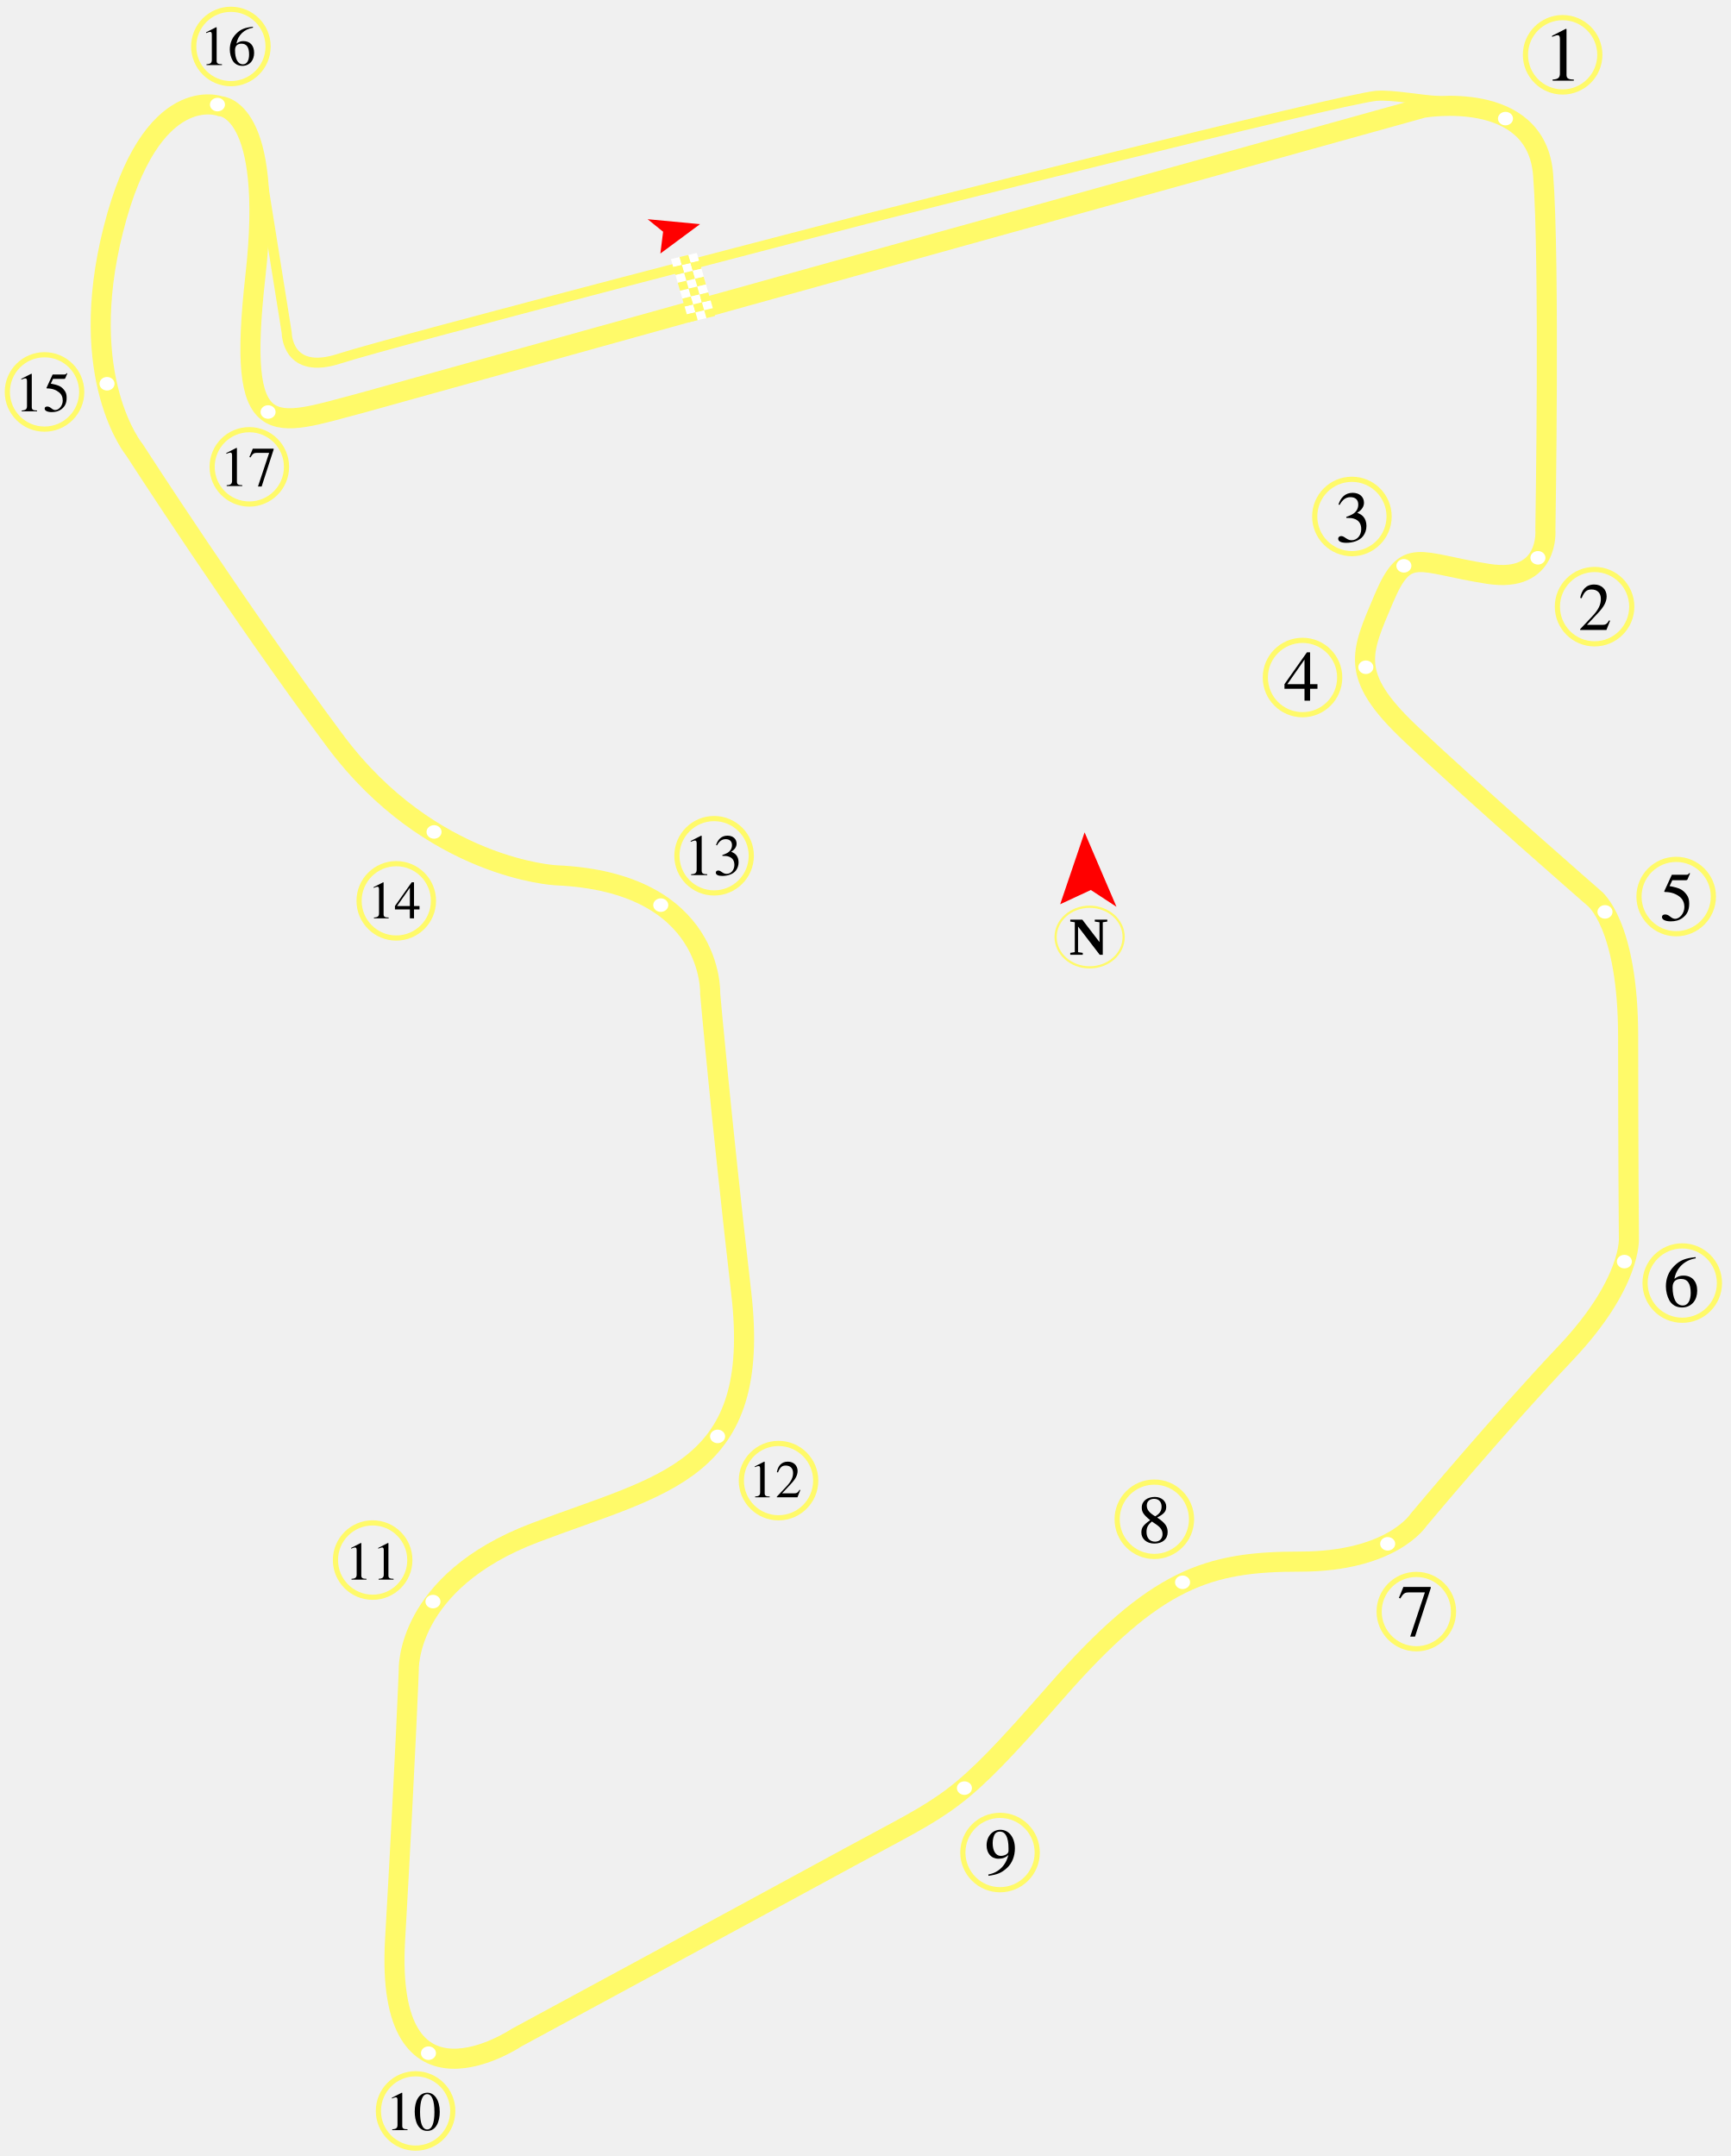
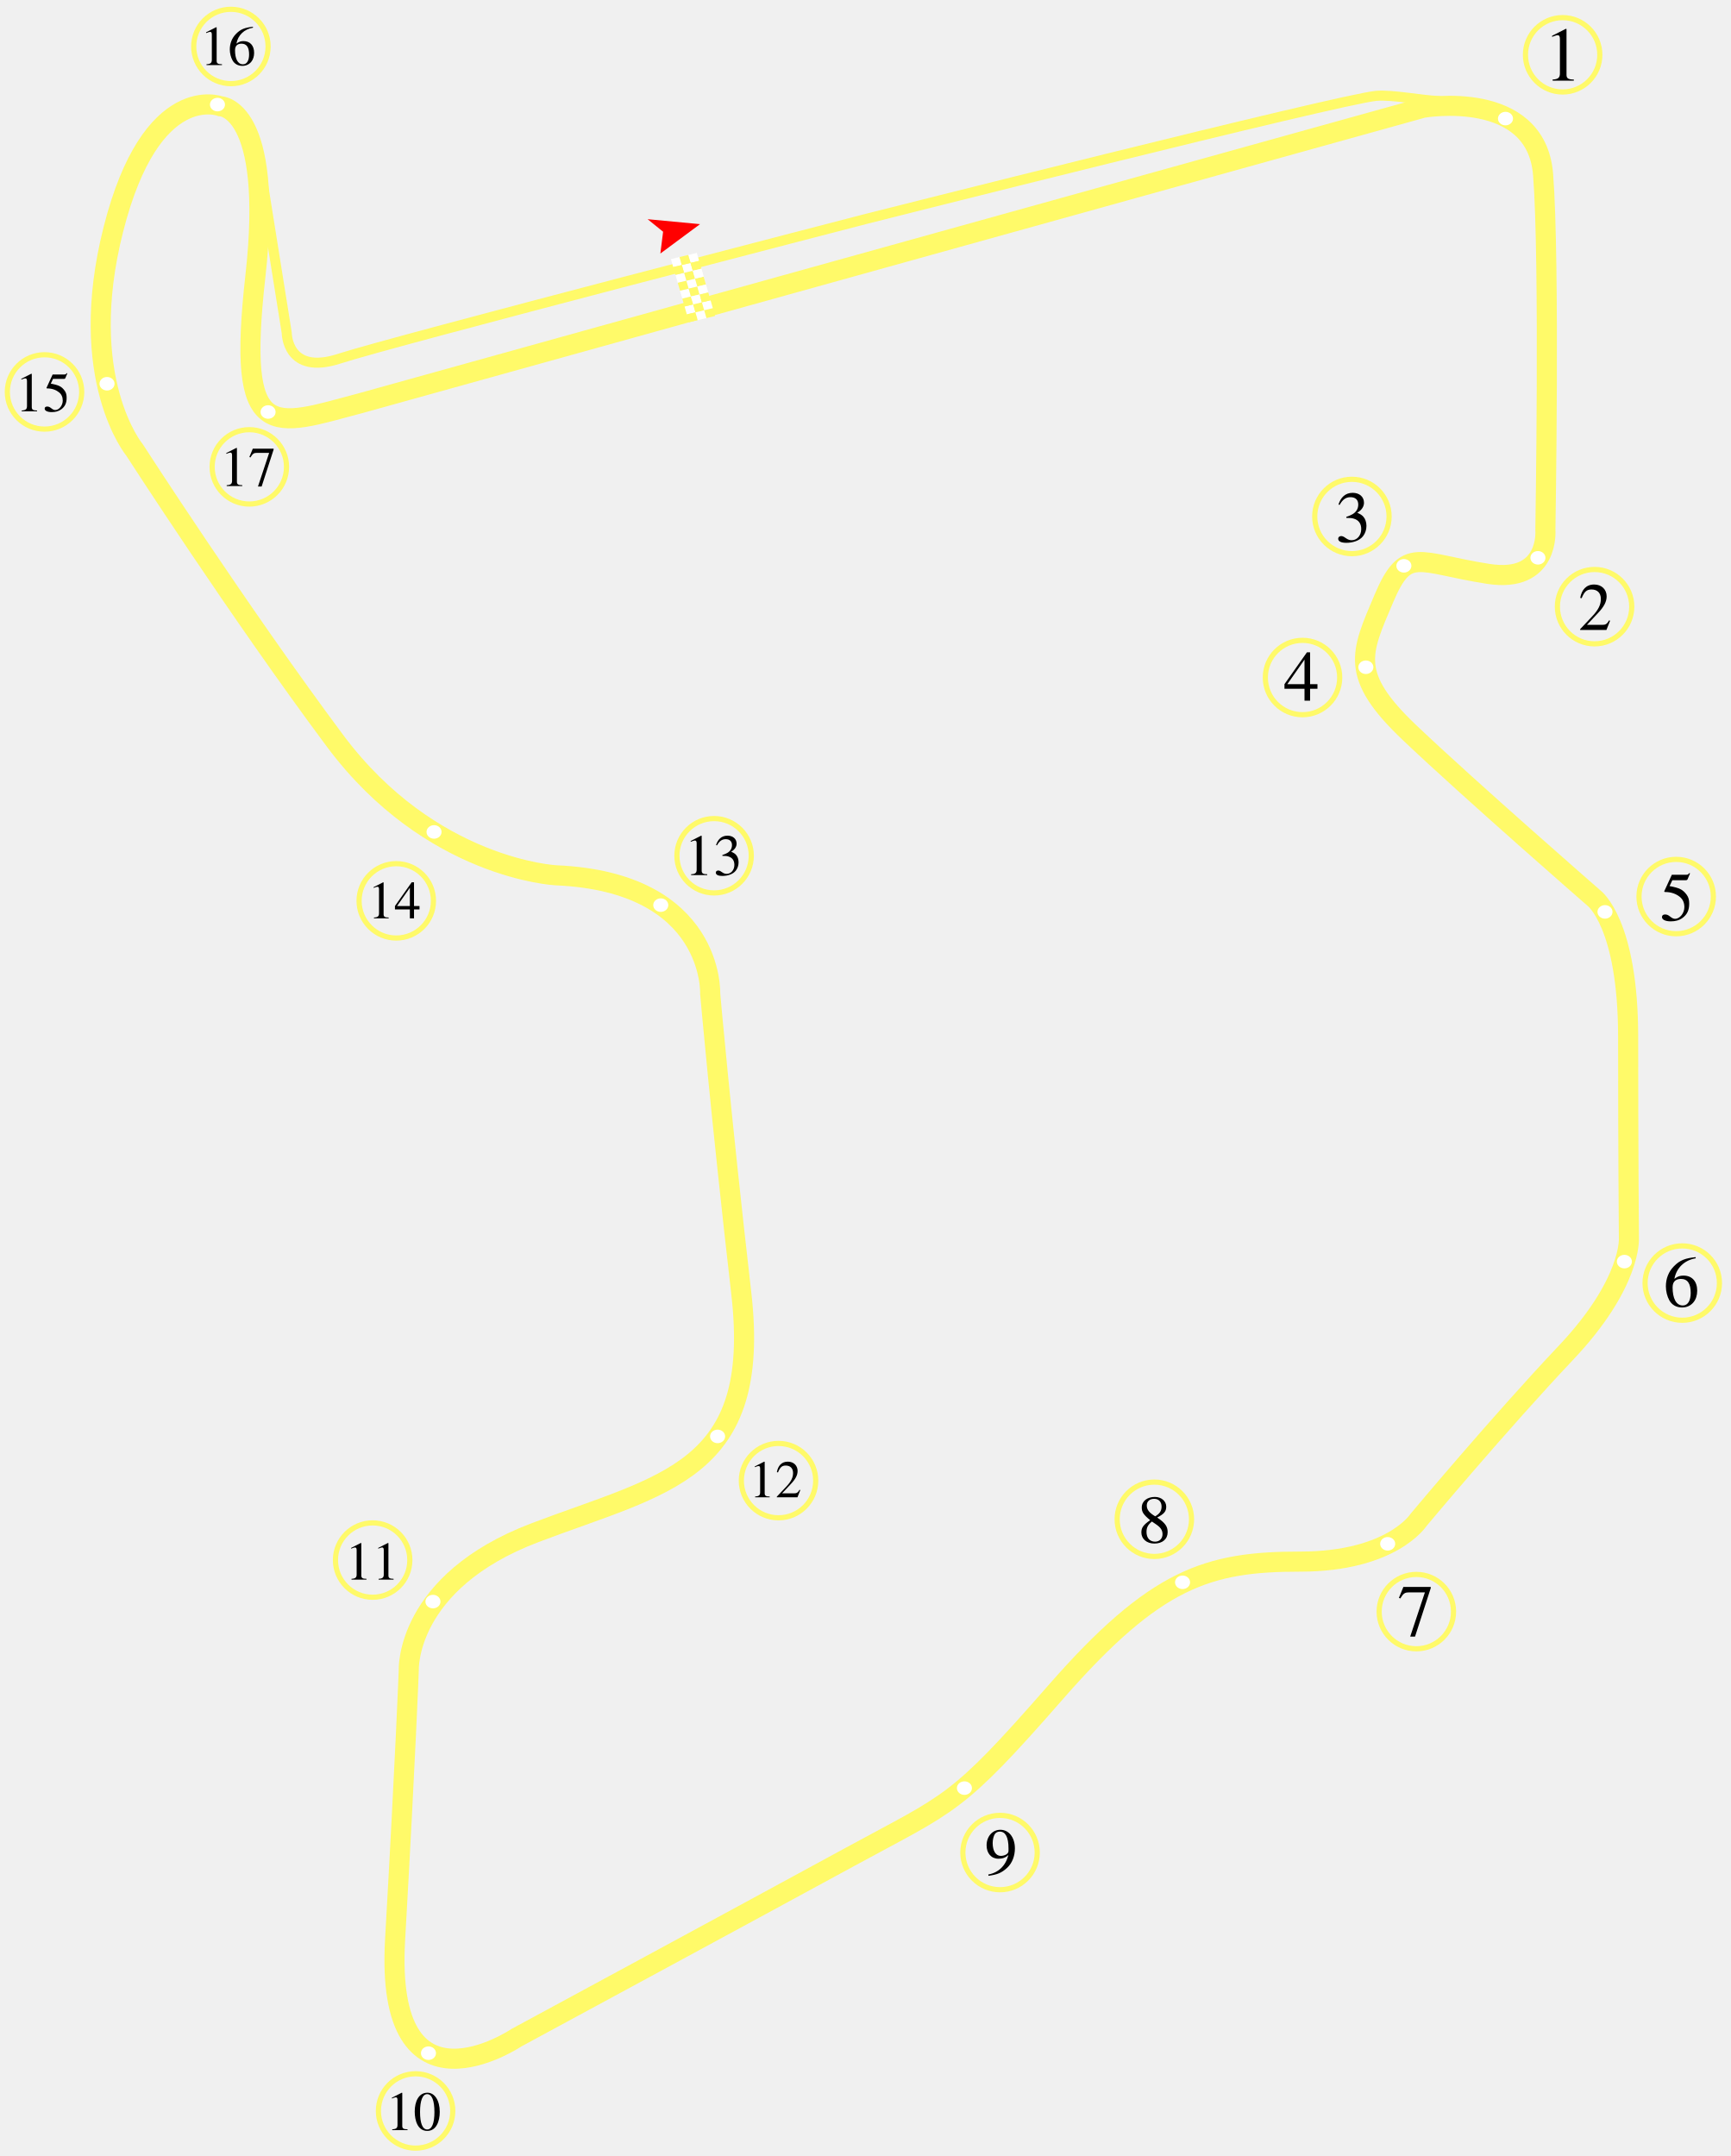
<svg xmlns="http://www.w3.org/2000/svg" width="430.862mm" height="536.701mm" viewBox="0 0 430.862 536.701" version="1.1" id="svg1">
  <defs id="defs1" />
  <g id="layer1" transform="translate(141.2875,177.0063)">
    <path id="path33" d="m -51.448,-76.664 264.394,-73.516 c 0,0 28.159,-4.914 29.86,16.631 1.701,21.545 0.567,88.446 0.567,88.446 0,0 1.17,13.329 -14.174,10.961 -17.626,-2.719 -20.411,-7.182 -26.08,6.237 -5.67,13.418 -8.693,18.899 6.426,33.262 15.119,14.363 45.924,41.199 45.924,41.199 0,0 8.504,6.237 8.504,34.585 0,28.348 0.189,50.082 0.189,50.082 0,0 0.756,11.15 -15.686,28.537 -16.442,17.387 -36.664,41.577 -36.664,41.577 0,0 -6.615,10.394 -29.482,10.394 -22.868,0 -35.908,3.969 -60.854,32.506 -24.946,28.537 -25.891,27.214 -51.216,41.01 -25.324,13.796 -82.966,44.979 -82.966,44.979 0,0 -32.884,22.112 -30.238,-24.379 2.646,-46.491 3.402,-67.091 3.402,-67.091 0,0 -0.945,-21.923 31.372,-34.207 32.317,-12.284 56.507,-15.119 51.405,-59.531 -5.103,-44.412 -7.749,-74.65 -7.749,-74.65 0,0 1.134,-27.781 -38.365,-29.482 0,0 -31.183,-1.512 -54.996,-33.451 -23.812,-31.939 -49.893,-72.382 -49.893,-72.382 0,0 -14.741,-17.765 -5.292,-54.996 9.449,-37.231 26.647,-30.616 26.647,-30.616 0,0 13.418,0.189 8.693,42.333 -4.725,42.144 4.158,37.42 26.269,31.561 z" style="display:inline;fill:none;stroke:#fffa69;stroke-width:5;stroke-linecap:butt;stroke-linejoin:miter;stroke-miterlimit:4;stroke-dasharray:none;stroke-opacity:1" />
    <path id="path19" style="font-size:4.237px;fill:#ffffff;stroke-width:0.199" d="m 235.316,-147.483 a 1.871,1.684 0 0 1 -1.871,1.684 1.871,1.684 0 0 1 -1.871,-1.684 1.871,1.684 0 0 1 1.871,-1.684 1.871,1.684 0 0 1 1.871,1.684 z" />
    <path id="path873" d="m -76.062,-132.628 6.147,38.487 c 0,0 0,10.691 13.096,6.414 13.096,-4.276 130.962,-34.745 130.962,-34.745 0,0 118.271,-29.908 127.157,-30.676 3.941,-0.341 11.14,1.111 15.501,1.291 4.342,0.179 -102.396,27.052 -98.827,28.316" style="display:inline;fill:none;stroke:#fffa69;stroke-width:2.5;stroke-linecap:butt;stroke-linejoin:miter;stroke-miterlimit:4;stroke-dasharray:none;stroke-opacity:1" />
    <g id="g1" transform="translate(1.670625)">
      <path id="path960" style="display:inline;fill:none;stroke:#fffa69;stroke-width:1.288" d="m 255.255,-163.364 a 9.257,9.257 0 0 1 -9.257,9.257 9.257,9.257 0 0 1 -9.257,-9.257 9.257,9.257 0 0 1 9.257,-9.257 9.257,9.257 0 0 1 9.257,9.257 z" />
      <path style="font-size:19.102px;line-height:1.25;font-family:STIX;-inkscape-font-specification:STIX;stroke-width:0.895" d="m 248.778,-156.92 v -0.287 c -1.433,0 -1.815,-0.344 -1.815,-1.165 v -11.404 l -0.172,-0.057 -3.419,1.738 v 0.267 l 0.516,-0.191 c 0.344,-0.134 0.669,-0.229 0.86,-0.229 0.401,0 0.573,0.287 0.573,0.936 v 8.577 c 0,1.051 -0.401,1.452 -1.815,1.528 v 0.287 z" id="text1017" />
    </g>
    <path id="path960-8" style="display:inline;fill:none;stroke:#fffa69;stroke-width:1.288" d="m 264.876,-25.987 a 9.257,9.257 0 0 1 -9.257,9.257 9.257,9.257 0 0 1 -9.257,-9.257 9.257,9.257 0 0 1 9.257,-9.257 9.257,9.257 0 0 1 9.257,9.257 z" />
    <path style="font-size:14.538px;line-height:1.25;font-family:STIX;-inkscape-font-specification:STIX;white-space:pre;stroke-width:0.681" d="m 257.942,-22.925 -0.204,-0.087 c -0.48,0.814 -0.785,0.974 -1.396,0.974 h -3.402 l 2.399,-2.559 c 1.294,-1.367 1.861,-2.457 1.861,-3.605 0,-1.439 -1.047,-2.559 -2.689,-2.559 -1.788,0 -2.719,1.192 -3.024,2.893 l 0.305,0.073 c 0.582,-1.425 1.09,-1.89 2.137,-1.89 1.236,0 2.021,0.727 2.021,2.05 0,1.236 -0.523,2.341 -1.89,3.78 l -2.588,2.748 v 0.174 h 5.684 z" id="text1017-5" transform="matrix(1.151107,0,0,1.151107,-37.44228,3.905695)" />
    <path id="path960-1" style="display:inline;fill:none;stroke:#fffa69;stroke-width:1.288" d="m 204.473,-48.438 a 9.257,9.257 0 0 1 -9.257,9.257 9.257,9.257 0 0 1 -9.257,-9.257 9.257,9.257 0 0 1 9.257,-9.257 9.257,9.257 0 0 1 9.257,9.257 z" />
    <path style="font-size:18.035px;line-height:1.25;font-family:STIX;-inkscape-font-specification:STIX;stroke-width:0.845" d="m 192.162,-51.331 c 0.739,-1.335 1.569,-1.912 2.687,-1.912 1.19,0 1.948,0.613 1.948,1.84 0,1.1 -0.577,1.912 -1.461,2.417 -0.361,0.216 -0.83,0.415 -1.515,0.649 v 0.252 c 1.028,0 1.443,0.054 1.84,0.18 1.244,0.361 1.876,1.244 1.876,2.615 0,1.533 -1.01,2.759 -2.345,2.759 -0.505,0 -0.884,-0.09 -1.551,-0.559 -0.505,-0.361 -0.794,-0.469 -1.1,-0.469 -0.415,0 -0.739,0.271 -0.739,0.649 0,0.649 0.703,1.028 2.02,1.028 1.605,0 3.318,-0.523 4.184,-1.677 0.523,-0.685 0.83,-1.569 0.83,-2.525 0,-0.938 -0.289,-1.767 -0.794,-2.327 -0.379,-0.397 -0.703,-0.613 -1.497,-0.956 1.208,-0.721 1.677,-1.623 1.677,-2.489 0,-1.479 -1.136,-2.471 -2.813,-2.471 -1.876,0 -3.012,1.208 -3.535,2.922 z" id="text1017-7" />
    <path id="path960-3" style="display:inline;fill:none;stroke:#fffa69;stroke-width:1.288" d="m 192.179,-8.347 a 9.257,9.257 0 0 1 -9.257,9.257 9.257,9.257 0 0 1 -9.257,-9.257 9.257,9.257 0 0 1 9.257,-9.257 9.257,9.257 0 0 1 9.257,9.257 z" />
    <path style="font-size:17.816px;line-height:1.25;font-family:STIX;-inkscape-font-specification:STIX;stroke-width:0.835" d="m 186.642,-5.555 v -1.14 h -1.835 v -7.928 h -0.784 l -5.594,7.928 v 1.14 h 4.989 v 2.975 h 1.39 v -2.975 z m -3.225,-1.14 h -4.276 l 4.276,-6.111 z" id="text1017-4" />
    <path id="path960-38" style="display:inline;fill:none;stroke:#fffa69;stroke-width:1.288" d="m 285.189,46.176 a 9.257,9.257 0 0 1 -9.257,9.257 9.257,9.257 0 0 1 -9.257,-9.257 9.257,9.257 0 0 1 9.257,-9.257 9.257,9.257 0 0 1 9.257,9.257 z" />
    <path style="font-size:14.538px;line-height:1.25;font-family:STIX;-inkscape-font-specification:STIX;white-space:pre;stroke-width:0.681" d="m 277.731,41.329 -0.131,-0.102 c -0.233,0.305 -0.363,0.378 -0.698,0.378 h -3.009 l -1.585,3.445 c 0,0 -0.015,0.044 -0.015,0.073 0,0.087 0.044,0.116 0.174,0.116 1.396,0 2.413,0.465 3.097,1.018 0.654,0.523 0.974,1.25 0.974,2.181 0,1.25 -0.945,2.457 -1.963,2.457 -0.291,0 -0.625,-0.131 -1.032,-0.465 -0.465,-0.378 -0.741,-0.451 -1.076,-0.451 -0.407,0 -0.654,0.189 -0.654,0.552 0,0.552 0.756,0.901 1.846,0.901 0.989,0 1.788,-0.218 2.471,-0.712 0.989,-0.727 1.425,-1.628 1.425,-3.024 0,-0.77 -0.131,-1.323 -0.509,-1.846 -0.829,-1.148 -1.556,-1.468 -3.634,-1.861 l 0.582,-1.236 h 2.82 c 0.233,0 0.349,-0.087 0.393,-0.189 z" id="text1017-3" transform="matrix(1.18006,0,0,1.18006,-48.36179,-8.342188)" />
    <g id="g16" transform="translate(-2.231364)">
      <path id="path960-5" style="display:inline;fill:none;stroke:#fffa69;stroke-width:1.288" d="m 288.931,142.393 a 9.257,9.257 0 0 1 -9.257,9.257 9.257,9.257 0 0 1 -9.257,-9.257 9.257,9.257 0 0 1 9.257,-9.257 9.257,9.257 0 0 1 9.257,9.257 z" />
      <path style="font-size:17.959px;line-height:1.25;font-family:STIX;-inkscape-font-specification:STIX;stroke-width:0.842" d="m 282.999,135.937 c -2.478,0.269 -3.897,0.7 -5.442,2.317 -1.275,1.311 -1.958,3.017 -1.958,4.957 0,1.257 0.341,2.532 0.844,3.448 0.629,1.149 1.76,1.814 3.179,1.814 1.185,0 2.191,-0.485 2.856,-1.311 0.593,-0.718 0.916,-1.724 0.916,-2.874 0,-2.317 -1.293,-3.754 -3.394,-3.754 -0.79,0 -1.401,0.126 -2.281,0.808 0.485,-2.712 2.496,-4.651 5.316,-5.118 z m -1.221,8.908 c 0,1.832 -0.664,3.125 -1.958,3.125 -1.688,0 -2.55,-1.796 -2.55,-4.526 0,-1.652 1.06,-2.083 2.083,-2.083 1.67,0 2.425,1.185 2.425,3.484 z" id="text1017-1" />
    </g>
    <path id="path960-7" style="display:inline;fill:none;stroke:#fffa69;stroke-width:1.288" d="m 220.51,224.177 a 9.257,9.257 0 0 1 -9.257,9.257 9.257,9.257 0 0 1 -9.257,-9.257 9.257,9.257 0 0 1 9.257,-9.257 9.257,9.257 0 0 1 9.257,9.257 z" />
    <path style="font-size:18.456px;line-height:1.25;font-family:STIX;-inkscape-font-specification:STIX;stroke-width:0.865" d="m 214.839,218.327 v -0.295 h -6.81 l -1.107,2.713 0.332,0.166 c 0.775,-1.255 1.089,-1.513 2.159,-1.513 h 3.968 l -3.654,11 h 1.2 z" id="text1017-6" />
    <path id="path960-71" style="display:inline;fill:none;stroke:#fffa69;stroke-width:1.288" d="m 155.296,201.192 a 9.257,9.257 0 0 1 -9.257,9.257 9.257,9.257 0 0 1 -9.257,-9.257 9.257,9.257 0 0 1 9.257,-9.257 9.257,9.257 0 0 1 9.257,9.257 z" />
    <path style="font-size:14.538px;line-height:1.25;font-family:STIX;-inkscape-font-specification:STIX;white-space:pre;stroke-width:0.681" d="m 147.94,203.992 c 0,-1.163 -0.465,-1.948 -2.253,-3.14 1.439,-0.77 1.948,-1.265 1.948,-2.355 0,-1.134 -1.003,-2.079 -2.442,-2.079 -1.614,0 -2.82,0.872 -2.82,2.268 0,0.945 0.305,1.497 1.803,2.733 -1.556,1.09 -1.89,1.657 -1.89,2.66 0,1.367 1.148,2.37 2.791,2.37 1.745,0 2.864,-0.959 2.864,-2.457 z m -1.308,-5.495 c 0,0.901 -0.378,1.512 -1.367,2.093 -1.279,-0.756 -1.817,-1.425 -1.817,-2.326 0,-0.901 0.625,-1.439 1.599,-1.439 0.989,0 1.585,0.669 1.585,1.672 z m -1.221,3.794 c 0.989,0.669 1.425,1.25 1.425,2.152 0,0.945 -0.654,1.599 -1.599,1.599 -1.105,0 -1.846,-0.756 -1.846,-2.093 0,-0.945 0.305,-1.541 1.163,-2.239 z" id="text1017-16" transform="matrix(1.157021,0,0,1.157021,-21.81665,-31.62932)" />
    <path style="display:inline;fill:none;stroke:#fffa69;stroke-width:0.681px;stroke-linecap:butt;stroke-linejoin:miter;stroke-opacity:1" d="M 89.016,262.275 Z" id="path1152" />
    <path id="path960-30" style="display:inline;fill:none;stroke:#fffa69;stroke-width:1.288" d="m 116.891,284.155 a 9.257,9.257 0 0 1 -9.257,9.257 9.257,9.257 0 0 1 -9.257,-9.257 9.257,9.257 0 0 1 9.257,-9.257 9.257,9.257 0 0 1 9.257,9.257 z" />
    <path style="font-size:16.418px;line-height:1.25;font-family:STIX;-inkscape-font-specification:STIX;stroke-width:0.77" d="m 104.764,289.945 c 2.134,-0.296 3.202,-0.69 4.597,-1.954 1.313,-1.199 1.97,-2.988 1.97,-4.876 0,-1.379 -0.394,-2.561 -1.051,-3.382 -0.64,-0.788 -1.527,-1.248 -2.578,-1.248 -1.954,0 -3.415,1.658 -3.415,3.875 0,2.003 1.182,3.333 2.955,3.333 0.969,0 1.757,-0.246 2.463,-0.936 -0.657,2.693 -2.496,4.416 -4.991,4.86 z m 4.975,-6.19 c 0,0.87 -1.199,1.231 -1.921,1.231 -1.231,0 -2.019,-1.231 -2.019,-3.185 0,-0.887 0.246,-1.855 0.575,-2.299 0.279,-0.361 0.706,-0.558 1.199,-0.558 1.428,0 2.167,1.412 2.167,4.17 z" id="text1017-0" />
    <g id="g8" transform="translate(0,-1.312567)">
      <path id="path960-88" style="display:inline;fill:none;stroke:#fffa69;stroke-width:1.288" d="m -28.586,349.794 a 9.257,9.257 0 0 1 -9.257,9.257 9.257,9.257 0 0 1 -9.257,-9.257 9.257,9.257 0 0 1 9.257,-9.257 9.257,9.257 0 0 1 9.257,9.257 z" />
      <path style="font-size:13.783px;line-height:1.25;font-family:STIX;-inkscape-font-specification:STIX;stroke-width:0.738" d="m -39.85,354.569 v -0.207 c -1.034,0 -1.309,-0.248 -1.309,-0.841 v -8.228 l -0.124,-0.041 -2.467,1.254 v 0.193 l 0.372,-0.138 c 0.248,-0.097 0.482,-0.165 0.62,-0.165 0.289,0 0.413,0.207 0.413,0.675 v 6.188 c 0,0.758 -0.289,1.047 -1.309,1.103 v 0.207 z m 8.021,-4.548 c 0,-2.825 -1.254,-4.769 -3.06,-4.769 -2.219,0 -3.17,2.247 -3.17,4.686 0,2.26 0.758,4.824 3.115,4.824 2.247,0 3.115,-2.371 3.115,-4.741 z m -1.323,0.069 c 0,2.729 -0.62,4.314 -1.792,4.314 -1.185,0 -1.792,-1.571 -1.792,-4.369 0,-2.798 0.62,-4.424 1.764,-4.424 1.213,0 1.819,1.613 1.819,4.479 z" id="text1017-68" />
    </g>
    <path id="path960-88-6" style="display:inline;fill:none;stroke:#fffa69;stroke-width:1.288" d="m -39.276,211.348 a 9.257,9.257 0 0 1 -9.257,9.257 9.257,9.257 0 0 1 -9.257,-9.257 9.257,9.257 0 0 1 9.257,-9.257 9.257,9.257 0 0 1 9.257,9.257 z" />
    <path style="font-size:13.497px;line-height:1.25;font-family:STIX;-inkscape-font-specification:STIX;stroke-width:0.723" d="m -50.071,216.215 v -0.202 c -1.012,0 -1.282,-0.243 -1.282,-0.823 v -8.058 l -0.121,-0.041 -2.416,1.228 v 0.189 l 0.364,-0.135 c 0.243,-0.095 0.472,-0.162 0.607,-0.162 0.283,0 0.405,0.202 0.405,0.661 v 6.06 c 0,0.742 -0.283,1.026 -1.282,1.08 v 0.202 z m 6.749,0 v -0.202 c -1.012,0 -1.282,-0.243 -1.282,-0.823 v -8.058 l -0.121,-0.041 -2.416,1.228 v 0.189 l 0.364,-0.135 c 0.243,-0.095 0.472,-0.162 0.607,-0.162 0.283,0 0.405,0.202 0.405,0.661 v 6.06 c 0,0.742 -0.283,1.026 -1.282,1.08 v 0.202 z" id="text1017-68-5" />
    <path id="path960-88-4" style="display:inline;fill:none;stroke:#fffa69;stroke-width:1.288;filter:url(#filter1053)" d="m 61.751,191.57 a 9.257,9.257 0 0 1 -9.257,9.257 9.257,9.257 0 0 1 -9.257,-9.257 9.257,9.257 0 0 1 9.257,-9.257 9.257,9.257 0 0 1 9.257,9.257 z" />
    <path style="font-size:13.132px;line-height:1.25;font-family:STIX;-inkscape-font-specification:STIX;stroke-width:0.704" d="M 50.297,195.726 V 195.529 c -0.985,0 -1.248,-0.236 -1.248,-0.801 v -7.84 l -0.118,-0.039 -2.351,1.195 v 0.184 l 0.355,-0.131 c 0.236,-0.092 0.46,-0.158 0.591,-0.158 0.276,0 0.394,0.197 0.394,0.643 v 5.896 c 0,0.722 -0.276,0.998 -1.248,1.051 v 0.197 z m 7.617,-1.799 -0.184,-0.079 c -0.433,0.735 -0.709,0.88 -1.261,0.88 h -3.073 l 2.167,-2.311 c 1.169,-1.234 1.681,-2.219 1.681,-3.257 0,-1.3 -0.946,-2.311 -2.429,-2.311 -1.615,0 -2.456,1.077 -2.732,2.613 l 0.276,0.066 c 0.525,-1.287 0.985,-1.707 1.93,-1.707 1.116,0 1.825,0.657 1.825,1.852 0,1.116 -0.473,2.114 -1.707,3.414 l -2.338,2.482 v 0.158 h 5.135 z" id="text1017-68-2" />
    <path id="path960-88-7" style="display:inline;fill:none;stroke:#fffa69;stroke-width:1.288;filter:url(#filter1053)" d="m 45.715,36.019 a 9.257,9.257 0 0 1 -9.257,9.257 9.257,9.257 0 0 1 -9.257,-9.257 9.257,9.257 0 0 1 9.257,-9.257 9.257,9.257 0 0 1 9.257,9.257 z" />
    <path style="font-size:14.531px;line-height:1.25;font-family:STIX;-inkscape-font-specification:STIX;stroke-width:0.778" d="m 34.75,40.843 v -0.218 c -1.09,0 -1.38,-0.262 -1.38,-0.886 v -8.675 l -0.131,-0.044 -2.601,1.322 v 0.203 l 0.392,-0.145 c 0.262,-0.102 0.509,-0.174 0.654,-0.174 0.305,0 0.436,0.218 0.436,0.712 v 6.525 c 0,0.799 -0.305,1.104 -1.38,1.163 v 0.218 z m 2.427,-7.411 c 0.596,-1.075 1.264,-1.54 2.165,-1.54 0.959,0 1.569,0.494 1.569,1.482 0,0.886 -0.465,1.54 -1.177,1.947 -0.291,0.174 -0.668,0.334 -1.221,0.523 v 0.203 c 0.828,0 1.163,0.044 1.482,0.145 1.003,0.291 1.511,1.003 1.511,2.107 0,1.235 -0.814,2.223 -1.889,2.223 -0.407,0 -0.712,-0.073 -1.25,-0.45 -0.407,-0.291 -0.639,-0.378 -0.886,-0.378 -0.334,0 -0.596,0.218 -0.596,0.523 0,0.523 0.567,0.828 1.628,0.828 1.293,0 2.674,-0.421 3.371,-1.351 0.421,-0.552 0.668,-1.264 0.668,-2.034 0,-0.756 -0.233,-1.424 -0.639,-1.875 -0.305,-0.32 -0.567,-0.494 -1.206,-0.77 0.974,-0.581 1.351,-1.308 1.351,-2.005 0,-1.192 -0.915,-1.991 -2.267,-1.991 -1.511,0 -2.427,0.974 -2.848,2.354 z" id="text1017-68-6" />
    <path id="path960-88-5" style="display:inline;fill:none;stroke:#fffa69;stroke-width:1.288;filter:url(#filter1053)" d="m -33.396,47.245 a 9.257,9.257 0 0 1 -9.257,9.257 9.257,9.257 0 0 1 -9.257,-9.257 9.257,9.257 0 0 1 9.257,-9.257 9.257,9.257 0 0 1 9.257,9.257 z" />
    <path style="font-size:13.259px;line-height:1.25;font-family:STIX;-inkscape-font-specification:STIX;stroke-width:0.71" d="M -44.546,51.595 V 51.396 c -0.994,0 -1.26,-0.239 -1.26,-0.809 V 42.672 l -0.119,-0.04 -2.373,1.207 v 0.186 l 0.358,-0.133 c 0.239,-0.093 0.464,-0.159 0.597,-0.159 0.278,0 0.398,0.199 0.398,0.65 v 5.953 c 0,0.729 -0.278,1.008 -1.26,1.061 v 0.199 z m 7.677,-2.214 V 48.532 h -1.366 v -5.9 h -0.583 l -4.163,5.9 v 0.849 h 3.712 v 2.214 h 1.034 v -2.214 z m -2.4,-0.849 h -3.182 l 3.182,-4.548 z" id="text1017-68-0" />
    <g id="g17" transform="translate(1.18131)">
      <path id="path960-88-52" style="display:inline;fill:none;stroke:#fffa69;stroke-width:1.288;filter:url(#filter1053)" d="m -122.13,-79.441 a 9.257,9.257 0 0 1 -9.257,9.257 9.257,9.257 0 0 1 -9.257,-9.257 9.257,9.257 0 0 1 9.257,-9.257 9.257,9.257 0 0 1 9.257,9.257 z" />
      <path style="font-size:13.842px;line-height:1.25;font-family:STIX;-inkscape-font-specification:STIX;stroke-width:0.742" d="m -133.245,-74.613 v -0.208 c -1.038,0 -1.315,-0.249 -1.315,-0.844 v -8.264 l -0.125,-0.042 -2.478,1.26 v 0.194 l 0.374,-0.138 c 0.249,-0.097 0.484,-0.166 0.623,-0.166 0.291,0 0.415,0.208 0.415,0.678 v 6.215 c 0,0.761 -0.291,1.052 -1.315,1.107 v 0.208 z m 7.53,-9.427 -0.125,-0.097 c -0.221,0.291 -0.346,0.36 -0.664,0.36 h -2.865 l -1.509,3.281 c 0,0 -0.014,0.042 -0.014,0.069 0,0.083 0.042,0.111 0.166,0.111 1.329,0 2.298,0.443 2.948,0.969 0.623,0.498 0.927,1.19 0.927,2.076 0,1.19 -0.9,2.339 -1.869,2.339 -0.277,0 -0.595,-0.125 -0.983,-0.443 -0.443,-0.36 -0.706,-0.429 -1.024,-0.429 -0.388,0 -0.623,0.18 -0.623,0.526 0,0.526 0.72,0.858 1.758,0.858 0.941,0 1.703,-0.208 2.353,-0.678 0.941,-0.692 1.357,-1.55 1.357,-2.879 0,-0.734 -0.125,-1.26 -0.484,-1.758 -0.789,-1.094 -1.481,-1.398 -3.461,-1.772 l 0.554,-1.177 h 2.685 c 0.221,0 0.332,-0.083 0.374,-0.18 z" id="text1017-68-8" />
    </g>
    <g id="g18" transform="translate(0,1.670625)">
      <path id="path960-88-52-8" style="display:inline;fill:none;stroke:#fffa69;stroke-width:1.288;filter:url(#filter1053)" d="m -74.556,-167.106 a 9.257,9.257 0 0 1 -9.257,9.257 9.257,9.257 0 0 1 -9.257,-9.257 9.257,9.257 0 0 1 9.257,-9.257 9.257,9.257 0 0 1 9.257,9.257 z" />
      <path style="font-size:13.946px;line-height:1.25;font-family:STIX;-inkscape-font-specification:STIX;stroke-width:0.747" d="m -86.036,-162.474 v -0.209 c -1.046,0 -1.325,-0.251 -1.325,-0.851 v -8.326 l -0.126,-0.042 -2.496,1.269 v 0.195 l 0.377,-0.139 c 0.251,-0.098 0.488,-0.167 0.628,-0.167 0.293,0 0.418,0.209 0.418,0.683 v 6.262 c 0,0.767 -0.293,1.06 -1.325,1.116 v 0.209 z m 7.698,-9.539 c -1.925,0.209 -3.026,0.544 -4.226,1.799 -0.99,1.018 -1.52,2.343 -1.52,3.849 0,0.976 0.265,1.966 0.655,2.678 0.488,0.893 1.367,1.409 2.468,1.409 0.92,0 1.701,-0.377 2.217,-1.018 0.46,-0.558 0.711,-1.339 0.711,-2.231 0,-1.799 -1.004,-2.915 -2.636,-2.915 -0.614,0 -1.088,0.098 -1.771,0.628 0.377,-2.106 1.938,-3.612 4.128,-3.975 z m -0.948,6.917 c 0,1.422 -0.516,2.427 -1.52,2.427 -1.311,0 -1.98,-1.395 -1.98,-3.514 0,-1.283 0.823,-1.618 1.618,-1.618 1.297,0 1.883,0.92 1.883,2.705 z" id="text1017-68-8-9" />
    </g>
    <path id="path960-88-52-8-5" style="display:inline;fill:none;stroke:#fffa69;stroke-width:1.288;filter:url(#filter1053)" d="m -69.972,-60.789 a 9.257,9.257 0 0 1 -9.257,9.257 9.257,9.257 0 0 1 -9.257,-9.257 9.257,9.257 0 0 1 9.257,-9.257 9.257,9.257 0 0 1 9.257,9.257 z" />
    <path style="font-size:14.05px;line-height:1.25;font-family:STIX;-inkscape-font-specification:STIX;stroke-width:0.753" d="m -80.981,-56.013 v -0.211 c -1.054,0 -1.335,-0.253 -1.335,-0.857 v -8.388 l -0.126,-0.042 -2.515,1.279 v 0.197 l 0.379,-0.14 c 0.253,-0.098 0.492,-0.169 0.632,-0.169 0.295,0 0.421,0.211 0.421,0.688 v 6.308 c 0,0.773 -0.295,1.068 -1.335,1.124 v 0.211 z m 7.797,-9.076 v -0.225 h -5.184 l -0.843,2.065 0.253,0.126 c 0.59,-0.955 0.829,-1.152 1.644,-1.152 h 3.021 l -2.782,8.374 h 0.913 z" id="text1017-68-8-9-5" />
    <path style="font-size:4.237px;fill:#ff0000;stroke:none;stroke-width:1.683;stroke-dasharray:none" d="m 32.958,-121.208 -13.05,-1.234 3.857,3.12 -0.68,5.429 z" id="path21" />
    <g id="g20" transform="matrix(-0.8398992,0.2009624,0.2205699,0.7652366,126.6752,-78.80001)">
      <path id="path33-3" d="m 93.909,-50.199 c 0.866,0 1.731,0 2.597,0" style="fill:#ffffff;fill-opacity:1;fill-rule:nonzero;stroke:none;stroke-width:0.353" />
      <path id="path34" d="m 101.637,-65.599 v 2.588 c -0.026,-0.006 -0.053,-0.016 -0.079,-0.016 -0.792,-0.002 -1.584,-0.004 -2.376,-0.003 -0.031,0 -0.063,0.015 -0.093,0.023 v 2.546 l 0.005,-0.005 c -0.865,0.002 -1.73,0.005 -2.595,0.007 v -2.598 c 0.073,0.009 0.147,0.024 0.22,0.024 0.643,0.002 1.286,0.001 1.929,7.06e-4 H 99.056 v -2.561 h -2.558 c 0.003,-0.851 -0.003,-1.683 -5.35e-4,-2.534 l 0.009,-0.026 c 0.074,-0.006 0.141,-0.003 0.215,-0.003 0.689,-0.001 1.378,-7.05e-4 2.067,-7.05e-4 h 0.27 c 0.005,-0.084 0.012,-0.144 0.012,-0.203 7.05e-4,-0.498 -0.003,-0.996 3.53e-4,-1.494 0.002,-0.292 0.012,-0.585 0.018,-0.877 h 2.547 v 2.587 h -2.549 v 2.547 z" style="fill:#ffffff;fill-opacity:1;fill-rule:nonzero;stroke:none;stroke-width:0.353" />
      <path id="path35" d="m 93.954,-69.575 c -0.003,-0.389 0.006,-0.774 -3.1e-5,-1.163 h 2.547 c -0.001,0.864 -0.002,1.728 -0.003,2.592 l 0.006,-0.006 -2.55,0.005" style="fill:#ffffff;fill-opacity:1;fill-rule:nonzero;stroke:none;stroke-width:0.35" />
      <path id="path36" d="m 101.637,-55.331 v 2.588 c -0.278,-0.004 -0.557,-0.012 -0.835,-0.011 -0.57,0.002 -1.141,0.009 -1.712,0.014 -0.006,-0.552 -0.015,-1.103 -0.016,-1.656 -7.06e-4,-0.313 0.011,-0.626 0.017,-0.939 0.849,0.001 1.697,0.003 2.546,0.004" style="fill:#ffffff;fill-opacity:1;fill-rule:nonzero;stroke:none;stroke-width:0.353" />
      <path id="path37" d="m 101.637,-60.465 v 2.588 c -0.776,-0.005 -1.552,-0.009 -2.327,-0.016 -0.073,-3.53e-4 -0.147,-0.015 -0.22,-0.023 -0.006,-0.592 -0.014,-1.185 -0.016,-1.777 -7.06e-4,-0.258 0.013,-0.516 0.02,-0.774 l -0.005,0.005 z" style="fill:#ffffff;fill-opacity:1;fill-rule:nonzero;stroke:none;stroke-width:0.353" />
      <path id="path38" d="m 99.09,-50.2 2.546,0.003" style="fill:#ffffff;fill-opacity:1;fill-rule:nonzero;stroke:none;stroke-width:0.353" />
      <path id="path39" d="m 101.637,-60.465 -2.548,0.003 v -2.546 c 0.03,-0.008 0.061,-0.023 0.093,-0.023 0.792,0 1.584,0.001 2.376,0.003 0.026,3.52e-4 0.053,0.011 0.079,0.016 z" style="fill:#fffa69;fill-opacity:1;fill-rule:nonzero;stroke:none;stroke-width:0.353" />
      <path id="path40" d="m 99.09,-57.916 c 0.073,0.008 0.147,0.022 0.22,0.023 0.776,0.007 1.551,0.011 2.327,0.016 v 2.546 c -0.849,-0.001 -1.697,-0.002 -2.546,-0.003 l 0.004,0.006 c -0.006,-0.367 -0.018,-0.735 -0.018,-1.102 7.06e-4,-0.498 0.011,-0.996 0.017,-1.493 0,0 -0.005,0.007 -0.005,0.007" style="fill:#fffa69;fill-opacity:1;fill-rule:nonzero;stroke:none;stroke-width:0.353" />
      <path id="path41" d="m 101.637,-50.197 -2.546,-0.003 0.004,0.006 c -0.006,-0.299 -0.019,-0.598 -0.018,-0.897 0.001,-0.551 0.011,-1.103 0.017,-1.654 l -0.004,0.005 c 0.57,-0.005 1.141,-0.012 1.712,-0.014 0.278,-0.001 0.557,0.007 0.835,0.011 z" style="fill:#fffa69;fill-opacity:1;fill-rule:nonzero;stroke:none;stroke-width:0.353" />
      <path id="path42" d="m 101.637,-65.599 h -2.549 v -2.547 h 2.549 z" style="fill:#fffa69;fill-opacity:1;fill-rule:nonzero;stroke:none;stroke-width:0.353" />
      <path id="path43" d="m 96.506,-50.199 -0.006,0.005 c 0.865,0 1.73,0 2.595,0 l -0.004,-0.006" style="fill:#fffa69;fill-opacity:1;fill-rule:nonzero;stroke:none;stroke-width:0.353" />
      <path id="path44" d="m 96.504,-50.206 c -0.866,0 -1.731,0 -2.597,0 0,0 0.008,0.005 0.008,0.005 0.007,-0.081 0.019,-0.162 0.019,-0.243 0.001,-0.69 0.001,-1.379 7.06e-4,-2.069 v -0.249 c 0.3,0 0.565,-0.001 0.83,3.53e-4 0.58,0.004 1.159,0.009 1.739,0.014 l -0.006,-0.006 c -3.53e-4,0.851 -3.53e-4,1.701 -3.53e-4,2.552 z" style="fill:#fffa69;fill-opacity:1;fill-rule:nonzero;stroke:none;stroke-width:0.353" />
      <path id="path45" d="m 93.917,-50.194 -0.008,-0.005" style="fill:#fffa69;fill-opacity:1;fill-rule:nonzero;stroke:none;stroke-width:0.353" />
      <path id="path46" d="m 99.094,-60.468 c -0.007,0.258 -0.021,0.516 -0.02,0.774 0.002,0.593 0.01,1.185 0.016,1.777 0,0 0.004,-0.007 0.004,-0.007 -0.06,0.009 -0.12,0.026 -0.18,0.026 -0.752,0.002 -1.505,0.002 -2.258,3.52e-4 -0.046,0 -0.092,-0.011 -0.151,-0.019 v -2.553 l -0.007,0.007 c 0.865,-0.002 1.73,-0.005 2.595,-0.007" style="fill:#fffa69;fill-opacity:1;fill-rule:nonzero;stroke:none;stroke-width:0.353" />
      <path id="path47" d="m 96.499,-65.595 h 2.557 v 2.561 c -0.139,0 -0.274,0 -0.409,0 -0.643,0 -1.286,0.001 -1.929,-7.06e-4 -0.073,0 -0.147,-0.016 -0.22,-0.024 l 0.007,0.008 c 0,-0.851 0,-1.701 0,-2.551 z" style="fill:#fffa69;fill-opacity:1;fill-rule:nonzero;stroke:none;stroke-width:0.353" />
      <path id="path48" d="m 93.935,-65.596 c 0.008,-0.401 0.019,-0.803 0.022,-1.205 0.004,-0.443 0.001,-0.886 0.001,-1.347 h 2.546 c -0.002,0.851 -0.005,1.702 -0.007,2.553 l 0.007,-0.007 c -0.858,3.53e-4 -1.717,3.53e-4 -2.575,7.05e-4 z" style="fill:#fffa69;fill-opacity:1;fill-rule:nonzero;stroke:none;stroke-width:0.351" />
      <path id="path49" d="m 96.498,-63.059 c 0,0.866 3.53e-4,1.732 3.53e-4,2.598 l 0.007,-0.007 h -2.553 l -0.004,-2.559 c 0.719,0 1.427,-9.68e-4 2.13,-0.003 0.142,-3.52e-4 0.285,-0.013 0.427,-0.02 z" style="fill:#fffa69;fill-opacity:1;fill-rule:nonzero;stroke:none;stroke-width:0.353" />
      <path id="path50" d="m 99.091,-55.334 c -0.006,0.313 -0.018,0.626 -0.017,0.939 0.001,0.552 0.01,1.103 0.016,1.656 0,0 0.004,-0.005 0.004,-0.005 -0.865,0 -1.729,-3.53e-4 -2.594,-3.53e-4 l 0.006,0.006 c -0.002,-0.865 -0.004,-1.729 -0.006,-2.594 0.865,0.002 1.73,0.004 2.595,0.006 z" style="fill:#fffa69;fill-opacity:1;fill-rule:nonzero;stroke:none;stroke-width:0.353" />
      <path id="path51" d="m 93.911,-65.601 c 0.865,0 1.73,-3.53e-4 2.594,-3.53e-4 0,0.85 0,1.701 0,2.551 -0.142,0.007 -0.285,0.02 -0.427,0.02 -0.703,0.002 -1.407,0.001 -2.126,0.001 v 2.562 h 2.553 v 2.553 c 0.059,0.008 0.105,0.019 0.151,0.019 0.753,0.001 1.505,0.001 2.258,-3.53e-4 0.06,0 0.12,-0.017 0.18,-0.026 -0.006,0.498 -0.016,0.996 -0.017,1.493 -3.53e-4,0.367 0.012,0.734 0.018,1.102 -0.865,-0.002 -1.73,-0.004 -2.595,-0.006 l 0.006,0.006 v -2.551 h -2.568 c 0,0.409 -0.002,0.804 7.05e-4,1.2 0.003,0.45 0.011,0.9 0.017,1.351 l 0.006,-0.005" style="fill:#ffffff;fill-opacity:1;fill-rule:nonzero;stroke:none;stroke-width:0.353" />
      <path id="path52" d="m 96.5,-52.745 c 0.865,0 1.729,3.53e-4 2.594,3.53e-4 -0.006,0.551 -0.015,1.103 -0.017,1.654 -7.06e-4,0.299 0.012,0.598 0.018,0.897 -0.865,0 -1.73,0 -2.595,0 0,-0.851 3.53e-4,-1.701 3.53e-4,-2.552" style="fill:#ffffff;fill-opacity:1;fill-rule:nonzero;stroke:none;stroke-width:0.353" />
      <path id="path53" d="m 93.933,-52.757 v -0.23 c 0,-0.702 -0.001,-1.405 0.001,-2.107 3.52e-4,-0.08 0.017,-0.16 0.026,-0.24 l -0.006,0.005 h 2.551 l -0.006,-0.006 c 0.002,0.865 0.004,1.73 0.006,2.594 -0.58,-0.005 -1.159,-0.011 -1.739,-0.014 -0.265,-0.002 -0.53,-3.52e-4 -0.83,-3.52e-4" style="fill:#ffffff;fill-opacity:1;fill-rule:nonzero;stroke:none;stroke-width:0.353" />
      <path id="path54" d="m 96.505,-55.328 c -0.85,0 -1.7,0 -2.551,0 -0.006,-0.45 -0.013,-0.901 -0.017,-1.351 -0.003,-0.395 -7.05e-4,-0.791 -7.05e-4,-1.2 h 2.568 z" style="fill:#fffa69;fill-opacity:1;fill-rule:nonzero;stroke:none;stroke-width:0.353" />
      <path id="path17" d="m 96.476,-68.14 c 0.008,-0.409 0.019,-0.818 0.023,-1.227 0.004,-0.451 0.001,-0.902 0.001,-1.372 h 2.587 c -0.002,0.866 -0.005,1.733 -0.007,2.599 l 0.007,-0.007 c -0.872,3.59e-4 -1.744,3.59e-4 -2.616,7.18e-4 z" style="fill:#fffa69;fill-opacity:1;fill-rule:nonzero;stroke:none;stroke-width:0.357" />
    </g>
    <path id="ellipse1" style="font-size:4.237px;fill:#ffffff;stroke-width:0.199" d="m 243.391,-38.15 a 1.871,1.684 0 0 1 -1.871,1.684 1.871,1.684 0 0 1 -1.871,-1.684 1.871,1.684 0 0 1 1.871,-1.684 1.871,1.684 0 0 1 1.871,1.684 z" />
    <path id="ellipse2" style="font-size:4.237px;fill:#ffffff;stroke-width:0.199" d="m 210.025,-36.154 a 1.871,1.684 0 0 1 -1.871,1.684 1.871,1.684 0 0 1 -1.871,-1.684 1.871,1.684 0 0 1 1.871,-1.684 1.871,1.684 0 0 1 1.871,1.684 z" />
    <path id="ellipse3" style="font-size:4.237px;fill:#ffffff;stroke-width:0.199" d="m 200.558,-10.909 a 1.871,1.684 0 0 1 -1.871,1.684 1.871,1.684 0 0 1 -1.871,-1.684 1.871,1.684 0 0 1 1.871,-1.684 1.871,1.684 0 0 1 1.871,1.684 z" />
    <path id="ellipse4" style="font-size:4.237px;fill:#ffffff;stroke-width:0.199" d="m 260.083,49.994 a 1.871,1.684 0 0 1 -1.871,1.684 1.871,1.684 0 0 1 -1.871,-1.684 1.871,1.684 0 0 1 1.871,-1.684 1.871,1.684 0 0 1 1.871,1.684 z" />
    <path id="ellipse5" style="font-size:4.237px;fill:#ffffff;stroke-width:0.199" d="m 264.909,137.052 a 1.871,1.684 0 0 1 -1.871,1.684 1.871,1.684 0 0 1 -1.871,-1.684 1.871,1.684 0 0 1 1.871,-1.684 1.871,1.684 0 0 1 1.871,1.684 z" />
    <path id="ellipse6" style="font-size:4.237px;fill:#ffffff;stroke-width:0.199" d="m 205.993,207.3 a 1.871,1.684 0 0 1 -1.871,1.684 1.871,1.684 0 0 1 -1.871,-1.684 1.871,1.684 0 0 1 1.871,-1.684 1.871,1.684 0 0 1 1.871,1.684 z" />
    <path id="ellipse7" style="font-size:4.237px;fill:#ffffff;stroke-width:0.199" d="m 154.934,216.882 a 1.871,1.684 0 0 1 -1.871,1.684 1.871,1.684 0 0 1 -1.871,-1.684 1.871,1.684 0 0 1 1.871,-1.684 1.871,1.684 0 0 1 1.871,1.684 z" />
    <path id="ellipse8" style="font-size:4.237px;fill:#ffffff;stroke-width:0.199" d="m 100.639,268.115 a 1.871,1.684 0 0 1 -1.871,1.684 1.871,1.684 0 0 1 -1.871,-1.684 1.871,1.684 0 0 1 1.871,-1.684 1.871,1.684 0 0 1 1.871,1.684 z" />
    <path id="ellipse9" style="font-size:4.237px;fill:#ffffff;stroke-width:0.199" d="m -32.766,334.098 a 1.871,1.684 0 0 1 -1.871,1.684 1.871,1.684 0 0 1 -1.871,-1.684 1.871,1.684 0 0 1 1.871,-1.684 1.871,1.684 0 0 1 1.871,1.684 z" />
    <path id="ellipse10" style="font-size:4.237px;fill:#ffffff;stroke-width:0.199" d="m -31.65,221.685 a 1.871,1.684 0 0 1 -1.871,1.684 1.871,1.684 0 0 1 -1.871,-1.684 1.871,1.684 0 0 1 1.871,-1.684 1.871,1.684 0 0 1 1.871,1.684 z" />
    <path id="ellipse11" style="font-size:4.237px;fill:#ffffff;stroke-width:0.199" d="m 39.202,180.564 a 1.871,1.684 0 0 1 -1.871,1.684 1.871,1.684 0 0 1 -1.871,-1.684 1.871,1.684 0 0 1 1.871,-1.684 1.871,1.684 0 0 1 1.871,1.684 z" />
    <path id="ellipse12" style="font-size:4.237px;fill:#ffffff;stroke-width:0.199" d="m 25.055,48.308 a 1.871,1.684 0 0 1 -1.871,1.684 1.871,1.684 0 0 1 -1.871,-1.684 1.871,1.684 0 0 1 1.871,-1.684 1.871,1.684 0 0 1 1.871,1.684 z" />
    <path id="ellipse13" style="font-size:4.237px;fill:#ffffff;stroke-width:0.199" d="m -31.379,30.091 a 1.871,1.684 0 0 1 -1.871,1.684 1.871,1.684 0 0 1 -1.871,-1.684 1.871,1.684 0 0 1 1.871,-1.684 1.871,1.684 0 0 1 1.871,1.684 z" />
    <path id="ellipse14" style="font-size:4.237px;fill:#ffffff;stroke-width:0.199" d="m -112.775,-81.479 a 1.871,1.684 0 0 1 -1.871,1.684 1.871,1.684 0 0 1 -1.871,-1.684 1.871,1.684 0 0 1 1.871,-1.684 1.871,1.684 0 0 1 1.871,1.684 z" />
    <path id="ellipse15" style="font-size:4.237px;fill:#ffffff;stroke-width:0.199" d="m -85.288,-150.967 a 1.871,1.684 0 0 1 -1.871,1.684 1.871,1.684 0 0 1 -1.871,-1.684 1.871,1.684 0 0 1 1.871,-1.684 1.871,1.684 0 0 1 1.871,1.684 z" />
    <path id="ellipse16" style="font-size:4.237px;fill:#ffffff;stroke-width:0.199" d="m -72.687,-74.444 a 1.871,1.684 0 0 1 -1.871,1.684 1.871,1.684 0 0 1 -1.871,-1.684 1.871,1.684 0 0 1 1.871,-1.684 1.871,1.684 0 0 1 1.871,1.684 z" />
-     <g id="g34" transform="matrix(1.914917,0,0,1.914917,-16.14906,7.236403)">
-       <path style="font-size:4.237px;fill:#ff0000;stroke:none;stroke-width:1.352;stroke-dasharray:none" d="m 75.631,11.987 4.146,9.68 -3.333,-2.185 -3.986,1.852 z" id="path22" />
-       <g id="g33" transform="matrix(0.7717016,0,0,0.7717016,-9.852721,37.98574)">
-         <path style="font-weight:bold;font-size:9.033px;font-family:'Nimbus Roman No9 L';-inkscape-font-specification:'Nimbus Roman No9 L Bold';stroke-width:2.266" d="m 113.285,-18.544 -0.794,-0.115 v -0.322 h 2.104 v 0.322 l -0.759,0.115 v 5.478 h -0.516 l -3.648,-4.755 v 4.314 l 0.794,0.119 v 0.322 h -2.104 v -0.322 l 0.759,-0.119 v -5.037 l -0.759,-0.115 v -0.322 h 2.025 l 2.898,3.78 z" id="text33" />
-         <path id="ellipse33" style="fill:none;stroke:#fffa69;stroke-width:0.371" d="m 117.353,-16.05 a 5.731,5.105 0 0 1 -5.731,5.105 5.731,5.105 0 0 1 -5.731,-5.105 5.731,5.105 0 0 1 5.731,-5.105 5.731,5.105 0 0 1 5.731,5.105 z" />
-       </g>
-     </g>
  </g>
</svg>
